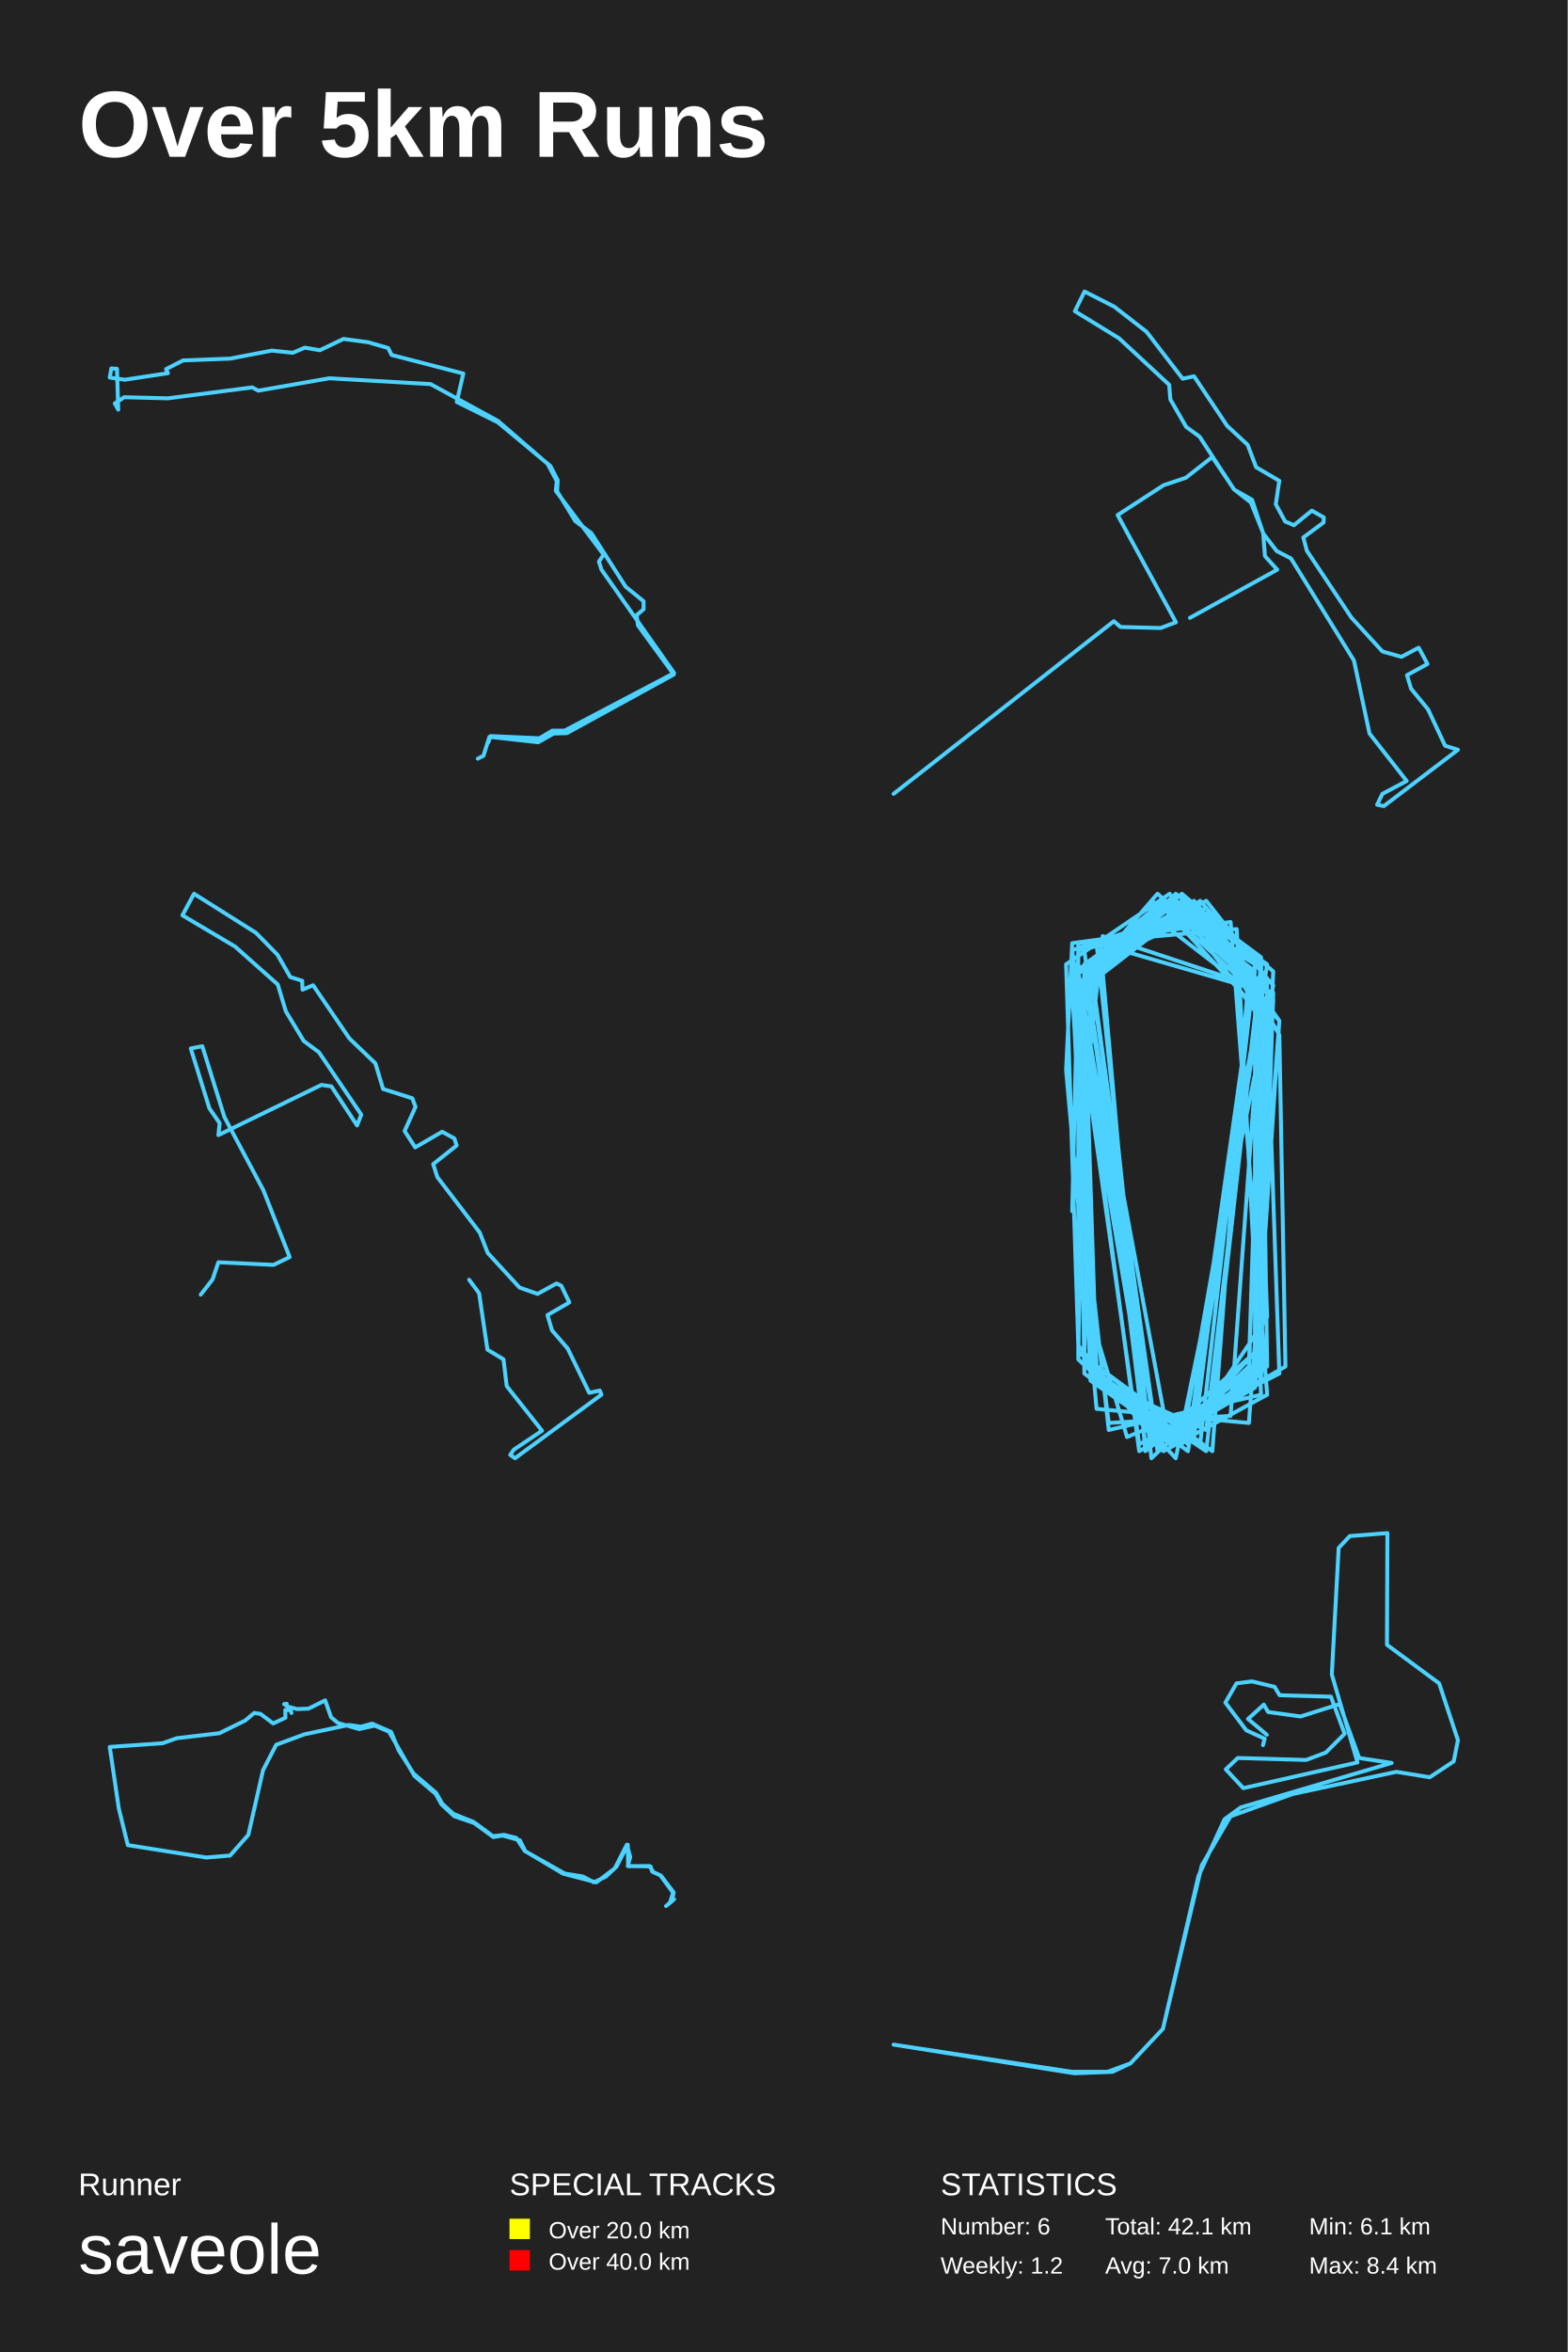
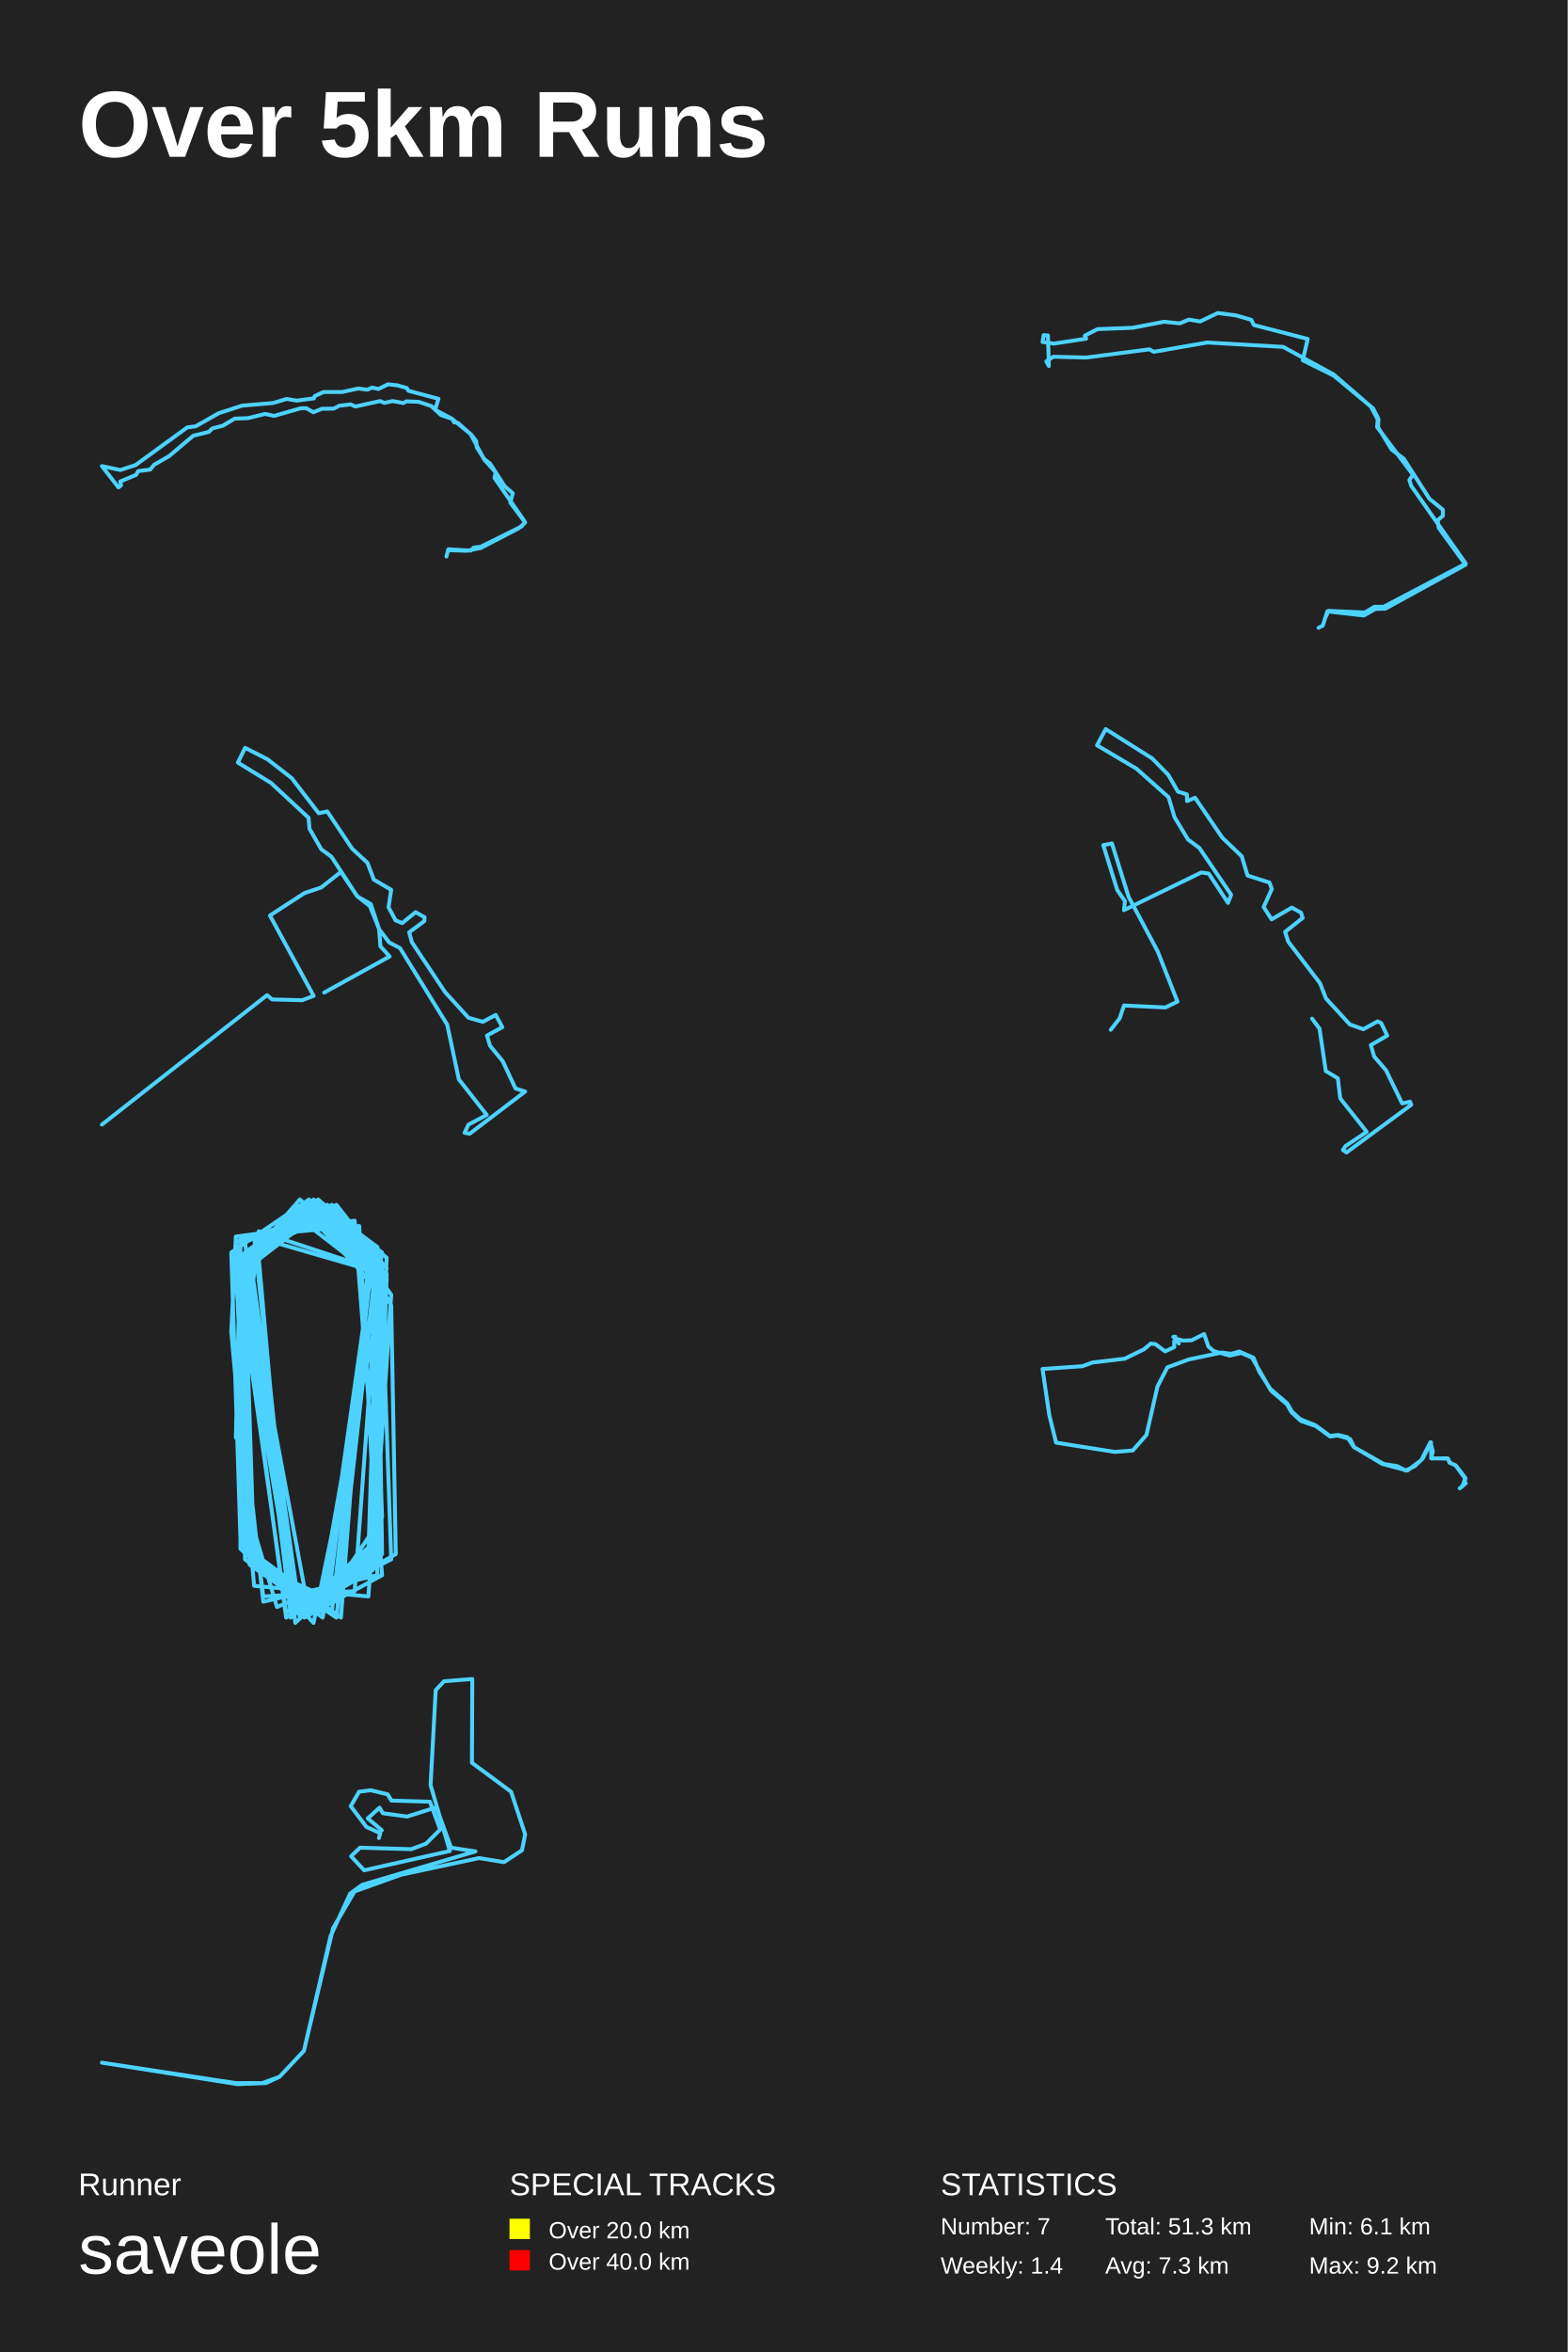
<svg xmlns="http://www.w3.org/2000/svg" baseProfile="full" height="300mm" version="1.1" viewBox="0,0,200,300" width="200mm">
  <defs />
  <rect fill="#222222" height="300" width="200" x="0" y="0" />
  <text fill="#FFFFFF" style="font-size:12px; font-family:Arial; font-weight:bold;" x="10" y="20">Over 5km Runs</text>
  <text fill="#FFFFFF" style="font-size:4px; font-family:Arial" x="10" y="280">Runner</text>
  <text fill="#FFFFFF" style="font-size:9px; font-family:Arial" x="10" y="290">saveole</text>
  <text fill="#FFFFFF" style="font-size:4px; font-family:Arial" x="65" y="280">SPECIAL TRACKS</text>
  <rect fill="yellow" height="2.6" width="2.6" x="65" y="283" />
  <text fill="#FFFFFF" style="font-size:3px; font-family:Arial" x="70" y="285.5">Over 20.0 km</text>
  <rect fill="red" height="2.6" width="2.6" x="65" y="287" />
  <text fill="#FFFFFF" style="font-size:3px; font-family:Arial" x="70" y="289.5">Over 40.0 km</text>
  <text fill="#FFFFFF" style="font-size:4px; font-family:Arial" x="120" y="280">STATISTICS</text>
-   <text fill="#FFFFFF" style="font-size:3px; font-family:Arial" x="120" y="285">Number: 6</text>
-   <text fill="#FFFFFF" style="font-size:3px; font-family:Arial" x="120" y="290">Weekly: 1.2</text>
-   <text fill="#FFFFFF" style="font-size:3px; font-family:Arial" x="141" y="285">Total: 42.1 km</text>
-   <text fill="#FFFFFF" style="font-size:3px; font-family:Arial" x="141" y="290">Avg: 7.0 km</text>
+   <text fill="#FFFFFF" style="font-size:3px; font-family:Arial" x="120" y="285">Number: 7</text>
+   <text fill="#FFFFFF" style="font-size:3px; font-family:Arial" x="120" y="290">Weekly: 1.4</text>
+   <text fill="#FFFFFF" style="font-size:3px; font-family:Arial" x="141" y="285">Total: 51.3 km</text>
+   <text fill="#FFFFFF" style="font-size:3px; font-family:Arial" x="141" y="290">Avg: 7.3 km</text>
  <text fill="#FFFFFF" style="font-size:3px; font-family:Arial" x="167" y="285">Min: 6.1 km</text>
-   <text fill="#FFFFFF" style="font-size:3px; font-family:Arial" x="167" y="290">Max: 8.4 km</text>
-   <polyline fill="none" points="62.281,94.724 62.602,93.888 68.823,94.167 70.468,93.191 72.033,93.191 86.0,85.848 76.729,72.65 76.408,71.627 77.01,70.744 70.91,62.611 71.03,61.357 69.866,59.172 63.525,53.688 54.936,48.994 42.013,48.25 32.943,49.831 32.181,49.412 21.425,50.807 15.846,50.667 14.642,51.457 15.084,52.247 14.923,47.042 14.201,46.996 14.0,48.157 15.926,48.436 21.425,47.6 21.184,47.088 23.351,45.973 29.371,45.741 34.669,44.718 37.358,44.997 38.883,44.346 40.809,44.672 43.819,43.231 46.95,43.649 49.518,44.393 49.96,45.276 59.11,47.646 58.268,51.271 63.525,53.874 70.227,59.451 71.151,61.264 71.07,62.658 73.398,66.469 75.445,68.002 79.819,74.834 82.107,76.693 82.107,77.715 81.224,78.459 81.385,79.76 85.96,86.034 72.314,93.516 70.629,93.563 68.662,94.678 62.441,93.981 61.679,96.397 60.957,96.769" stroke="#4DD2FF" stroke-linecap="round" stroke-linejoin="round" stroke-width="0.5" />
-   <polyline fill="none" points="114.0,101.259 142.098,79.238 142.957,79.974 148.076,80.104 150.019,79.368 142.583,65.696 148.449,61.889 151.289,60.937 154.652,58.298 157.454,62.451 159.733,63.749 161.153,68.033 162.872,70.282 164.703,71.234 172.736,84.257 174.716,93.559 179.461,99.615 176.36,101.259 175.688,102.644 176.547,102.817 186.0,95.635 184.356,95.116 182.189,90.487 180.022,87.848 179.499,86.117 182.114,84.69 180.993,82.613 178.789,83.781 176.36,83.089 172.4,78.762 166.72,70.239 166.272,68.552 168.85,66.648 168.887,65.999 167.355,65.134 165.076,66.994 163.955,66.518 162.76,64.312 163.208,61.326 160.256,59.596 159.173,56.74 156.557,54.317 152.335,48 150.878,48.303 146.282,42.332 142.172,39.13 138.361,37.183 137.128,39.693 142.77,43.154 149.159,49.082 149.309,50.943 151.326,54.447 153.045,55.702 157.417,62.408 159.584,64.096 161.153,67.989 161.377,70.931 162.947,72.662 151.812,78.806" stroke="#4DD2FF" stroke-linecap="round" stroke-linejoin="round" stroke-width="0.5" />
-   <polyline fill="none" points="59.851,163.234 61.121,164.942 62.186,172.151 64.234,173.384 64.644,176.799 69.149,182.49 65.545,184.909 65.094,185.573 65.709,186.0 76.727,177.89 76.522,177.368 75.171,177.653 72.426,172.009 70.419,169.685 69.846,167.74 72.631,166.128 71.607,163.993 70.993,163.709 68.576,165.037 66.282,164.23 62.227,159.819 61.203,157.211 55.796,150.144 55.264,148.484 58.254,146.112 57.967,145.211 56.41,144.357 52.97,146.349 51.618,144.262 53.011,141.179 52.601,140.088 48.874,138.902 47.89,135.63 44.573,132.452 39.944,125.669 38.592,126.238 38.551,125.1 37.036,124.625 35.397,121.779 32.653,118.981 24.747,114.0 23.273,116.751 29.99,120.736 35.438,125.574 36.462,128.989 38.756,132.784 40.681,134.207 46.088,142.175 45.556,143.551 42.279,138.57 41.009,138.381 27.86,144.784 28.024,143.266 26.714,141.369 24.338,133.732 25.812,133.448 28.639,142.507 33.595,151.804 36.954,160.341 34.906,161.337 27.86,161.005 27.123,163.187 25.608,165.132" stroke="#4DD2FF" stroke-linecap="round" stroke-linejoin="round" stroke-width="0.5" />
-   <polyline fill="none" points="139.896,168.9 141.45,181.5 156.995,180.6 160.882,127.5 146.891,116.7 138.341,125.7 149.223,184.2 160.104,172.5 160.104,126.6 148.445,115.8 138.341,123 137.564,173.4 149.223,184.2 160.882,174.3 161.659,126.6 139.896,120.3 146.891,186.0 159.327,174.3 160.882,125.7 150.777,115.8 138.341,123.9 139.118,176.1 150.777,184.2 160.882,126.6 150.777,114.9 138.341,123 146.891,184.2 160.104,177 163.213,130.2 150.777,115.8 139.118,123 147.668,185.1 161.659,174.3 160.882,122.1 150,114.0 137.564,125.7 139.118,174.3 150,186.0 162.436,125.7 153.109,114.9 140.673,123.9 146.114,185.1 160.882,173.4 161.659,124.8 153.886,114.9 137.564,123.9 137.564,173.4 150.777,184.2 161.659,168 160.104,124.8 147.668,114.0 137.564,125.7 138.341,175.2 151.555,185.1 161.659,123 150,114.9 137.564,123.9 139.118,174.3 151.555,184.2 160.104,123.9 148.445,114.9 137.564,123.9 139.896,174.3 153.109,184.2 160.104,123 148.445,115.8 138.341,126.6 139.896,175.2 152.332,183.3 160.104,123 148.445,114.9 138.341,126.6 137.564,172.5 154.664,185.1 159.327,123.9 149.223,114.9 136.787,124.8 146.891,184.2 159.327,175.2 160.882,129.3 148.445,115.8 136.787,124.8 139.118,175.2 153.886,185.1 160.882,123 146.891,114.9 136.787,126.6 139.896,176.1 153.886,182.4 160.882,123 150.777,114.0 139.118,123.9 138.341,173.4 150,184.2 160.104,175.2 162.436,123.9 150.777,114.0 137.564,125.7 146.891,184.2 160.104,176.1 161.659,126.6 152.332,115.8 138.341,121.2 146.114,184.2 160.104,176.1 161.659,128.4 152.332,115.8 138.341,124.8 137.564,173.4 148.445,183.3 160.882,173.4 161.659,129.3 151.555,115.8 137.564,126.6 146.891,184.2 160.104,172.5 160.882,129.3 153.109,116.7 137.564,123.9 147.668,184.2 160.104,177 162.436,127.5 152.332,114.9 138.341,123 147.668,184.2 160.882,175.2 160.882,126.6 149.223,115.8 139.118,123.9 147.668,184.2 160.882,173.4 162.436,126.6 140.673,119.4 136.787,154.5 137.564,121.2 153.886,117.6 161.659,130.2 163.213,175.2 145.336,184.2 136.787,123.9 153.886,115.8 163.213,132 163.991,174.3 145.336,185.1 136.787,121.2 153.109,115.8 163.213,130.2 159.327,181.5 139.896,179.7 136.009,136.5 136.787,120.3 156.995,117.6 161.659,177.9 148.445,185.1 137.564,171.6 136.009,123 149.223,114.0 161.659,131.1 160.882,176.1 143.782,183.3 137.564,162.6 137.564,120.3 157.773,118.5 160.882,177.9 141.45,182.4 138.341,154.5" stroke="#4DD2FF" stroke-linecap="round" stroke-linejoin="round" stroke-width="0.5" />
-   <polyline fill="none" points="36.583,217.326 36.246,217.354 36.727,217.687 37.904,217.992 39.369,217.937 41.483,216.882 42.228,219.02 43.117,219.769 45.832,220.547 47.802,220.102 49.628,220.88 52.871,226.516 55.586,228.82 56.33,230.153 57.94,231.652 60.511,232.541 62.937,234.317 64.114,234.123 66.324,234.734 67.021,236.122 71.826,238.982 76.078,240.092 78.432,238.315 79.97,235.289 80.402,236.844 80.09,238.01 82.997,238.065 83.213,238.732 84.318,239.232 85.952,241.397 85.664,242.563 84.967,243.118 86.0,242.258 85.52,242.507 85.88,241.425 84.246,239.204 83.381,238.815 82.829,238.01 80.138,238.038 80.09,235.289 78.649,238.093 77.279,239.37 75.766,240.092 74.348,239.343 72.066,238.982 66.949,236.094 65.868,234.429 64.306,234.04 62.889,234.206 60.438,232.402 57.82,231.347 56.426,230.07 55.634,228.682 52.751,226.211 50.853,223.24 49.892,220.908 47.465,219.853 46.048,220.241 44.511,220.019 38.841,221.213 35.237,222.546 33.556,225.794 31.682,234.04 29.351,236.677 26.3,236.927 16.306,235.345 15.153,230.653 14.0,222.823 20.751,222.351 22.529,221.713 27.982,221.074 31.273,219.464 32.426,218.492 33.219,218.603 34.853,219.825 36.414,219.103 36.39,218.103 37.087,218.159 37.183,218.492" stroke="#4DD2FF" stroke-linecap="round" stroke-linejoin="round" stroke-width="0.5" />
-   <polyline fill="none" points="161.618,221.27 159.218,219.253 161.236,217.425 161.782,218.37 165.927,218.938 170.891,217.362 173.4,224.233 177.545,224.863 158.291,230.537 156.218,232.05 152.891,239.299 148.364,258.777 144.218,263.189 141.273,264.261 136.745,264.261 114.0,260.794 137.073,264.45 141.927,264.261 144.218,263.189 148.364,258.777 153.327,237.912 156.982,231.671 164.891,228.835 178.145,225.998 182.4,226.691 185.455,224.674 186.0,221.964 183.6,214.714 176.945,209.797 177.0,195.55 172.2,195.928 170.782,197.441 169.909,213.579 173.182,224.8 158.618,228.078 156.382,225.683 157.909,224.233 166.636,224.485 169.145,223.54 171.545,221.144 169.8,216.416 163.255,216.227 162.6,215.155 159.709,214.462 157.745,214.714 156.327,217.173 159.0,220.703 161.345,221.774 161.127,222.594" stroke="#4DD2FF" stroke-linecap="round" stroke-linejoin="round" stroke-width="0.5" />
+   <text fill="#FFFFFF" style="font-size:3px; font-family:Arial" x="167" y="290">Max: 9.2 km</text>
+   <polyline fill="none" points="56.956,70.984 57.206,70.059 60.054,70.232 60.437,69.846 61.304,69.75 66.55,67.146 66.983,66.587 63.086,60.955 63.236,60.241 61.77,58.602 60.054,55.4 58.439,53.954 57.922,53.857 57.689,53.433 56.24,52.931 55.024,51.793 53.408,51.253 51.843,51.195 51.476,51.407 50.094,51.157 49.028,51.388 48.495,51.157 45.33,51.851 44.73,51.581 43.265,51.755 42.582,52.121 41.066,52.14 39.983,52.584 39.067,52.063 38.351,52.083 34.97,53.047 33.82,52.796 31.638,53.336 29.94,53.394 28.424,54.301 27.091,54.648 26.642,55.092 24.659,55.574 21.578,58.178 19.663,59.277 19.163,59.894 17.63,60.087 17.364,60.569 15.332,61.418 15.448,61.9 15.115,62.17 13.0,59.451 15.349,59.952 17.297,59.316 23.893,54.513 24.959,54.378 27.924,52.7 30.906,51.735 34.837,51.407 36.569,50.887 37.851,51.099 40.05,50.809 40.15,50.52 41.283,49.999 43.664,49.999 45.696,49.556 46.862,49.71 47.462,49.44 48.295,49.614 49.511,49.016 50.693,49.151 51.909,49.498 52.109,49.845 55.94,50.867 55.507,52.275 57.639,53.394 60.104,55.419 60.754,56.268 60.82,57.059 61.77,58.544 62.536,59.142 64.368,61.997 65.418,62.922 65.101,64.099 67.0,66.645 66.184,67.378 61.32,69.904 59.555,70.251 57.173,70.174" stroke="#4DD2FF" stroke-linecap="round" stroke-linejoin="round" stroke-width="0.5" />
+   <polyline fill="none" points="169.211,78.543 169.452,77.916 174.117,78.125 175.351,77.393 176.525,77.393 187.0,71.886 180.047,61.987 179.806,61.221 180.258,60.558 175.682,54.459 175.773,53.517 174.9,51.879 170.144,47.766 163.702,44.246 154.01,43.688 147.207,44.873 146.635,44.559 138.569,45.605 134.385,45.5 133.482,46.093 133.813,46.686 133.692,42.782 133.151,42.747 133.0,43.618 134.445,43.827 138.569,43.2 138.388,42.816 140.013,41.98 144.528,41.806 148.502,41.039 150.518,41.248 151.662,40.76 153.107,41.004 155.365,39.923 157.712,40.237 159.639,40.795 159.97,41.457 166.833,43.235 166.201,45.954 170.144,47.905 175.171,52.088 175.863,53.448 175.803,54.493 177.548,57.352 179.084,58.502 182.365,63.626 184.08,65.02 184.08,65.787 183.418,66.344 183.538,67.32 186.97,72.026 176.736,77.637 175.472,77.672 173.997,78.508 169.331,77.986 168.759,79.798 168.217,80.077" stroke="#4DD2FF" stroke-linecap="round" stroke-linejoin="round" stroke-width="0.5" />
+   <polyline fill="none" points="13.0,143.444 34.073,126.929 34.718,127.48 38.557,127.578 40.014,127.026 34.437,116.772 38.837,113.917 40.967,113.203 43.489,111.223 45.591,114.339 47.3,115.312 48.365,118.525 49.654,120.212 51.027,120.926 57.052,130.693 58.537,137.669 62.096,142.211 59.77,143.444 59.266,144.483 59.91,144.613 67.0,139.226 65.767,138.837 64.142,135.365 62.516,133.386 62.124,132.088 64.086,131.017 63.245,129.46 61.592,130.336 59.77,129.817 56.8,126.572 52.54,120.179 52.204,118.914 54.138,117.486 54.166,116.999 53.017,116.35 51.307,117.746 50.467,117.389 49.57,115.734 49.906,113.495 47.692,112.197 46.88,110.055 44.918,108.238 41.751,103.5 40.659,103.727 37.212,99.249 34.129,96.848 31.271,95.387 30.346,97.27 34.578,99.866 39.369,104.312 39.482,105.707 40.995,108.335 42.284,109.276 45.563,114.306 47.188,115.572 48.365,118.492 48.533,120.699 49.71,121.997 41.359,126.604" stroke="#4DD2FF" stroke-linecap="round" stroke-linejoin="round" stroke-width="0.5" />
+   <polyline fill="none" points="167.388,129.926 168.341,131.206 169.139,136.613 170.676,137.538 170.983,140.099 174.362,144.368 171.659,146.182 171.321,146.68 171.781,147.0 180.045,140.917 179.892,140.526 178.878,140.74 176.82,136.507 175.314,134.764 174.884,133.305 176.973,132.096 176.205,130.495 175.744,130.282 173.932,131.278 172.212,130.673 169.17,127.365 168.402,125.408 164.347,120.108 163.948,118.863 166.19,117.084 165.975,116.408 164.808,115.768 162.227,117.262 161.213,115.697 162.258,113.384 161.951,112.566 159.155,111.677 158.418,109.222 155.929,106.839 152.458,101.752 151.444,102.178 151.414,101.325 150.277,100.969 149.048,98.834 146.99,96.735 141.061,93.0 139.955,95.063 144.993,98.052 149.079,101.68 149.847,104.242 151.567,107.088 153.011,108.155 157.066,114.131 156.667,115.163 154.209,111.428 153.257,111.286 143.395,116.088 143.518,114.95 142.535,113.527 140.753,107.799 141.859,107.586 143.979,114.38 147.696,121.353 150.215,127.756 148.679,128.503 143.395,128.254 142.842,129.89 141.706,131.349" stroke="#4DD2FF" stroke-linecap="round" stroke-linejoin="round" stroke-width="0.5" />
+   <polyline fill="none" points="32.422,194.175 33.588,203.625 45.246,202.95 48.161,163.125 37.668,155.025 31.256,161.775 39.417,205.65 47.578,196.875 47.578,162.45 38.834,154.35 31.256,159.75 30.673,197.55 39.417,205.65 48.161,198.225 48.744,162.45 32.422,157.725 37.668,207.0 46.995,198.225 48.161,161.775 40.583,154.35 31.256,160.425 31.839,199.575 40.583,205.65 48.161,162.45 40.583,153.675 31.256,159.75 37.668,205.65 47.578,200.25 49.91,165.15 40.583,154.35 31.839,159.75 38.251,206.325 48.744,198.225 48.161,159.075 40.0,153.0 30.673,161.775 31.839,198.225 40.0,207.0 49.327,161.775 42.332,153.675 33.005,160.425 37.085,206.325 48.161,197.55 48.744,161.1 42.915,153.675 30.673,160.425 30.673,197.55 40.583,205.65 48.744,193.5 47.578,161.1 38.251,153.0 30.673,161.775 31.256,198.9 41.166,206.325 48.744,159.75 40.0,153.675 30.673,160.425 31.839,198.225 41.166,205.65 47.578,160.425 38.834,153.675 30.673,160.425 32.422,198.225 42.332,205.65 47.578,159.75 38.834,154.35 31.256,162.45 32.422,198.9 41.749,204.975 47.578,159.75 38.834,153.675 31.256,162.45 30.673,196.875 43.498,206.325 46.995,160.425 39.417,153.675 30.09,161.1 37.668,205.65 46.995,198.9 48.161,164.475 38.834,154.35 30.09,161.1 31.839,198.9 42.915,206.325 48.161,159.75 37.668,153.675 30.09,162.45 32.422,199.575 42.915,204.3 48.161,159.75 40.583,153.0 31.839,160.425 31.256,197.55 40.0,205.65 47.578,198.9 49.327,160.425 40.583,153.0 30.673,161.775 37.668,205.65 47.578,199.575 48.744,162.45 41.749,154.35 31.256,158.4 37.085,205.65 47.578,199.575 48.744,163.8 41.749,154.35 31.256,161.1 30.673,197.55 38.834,204.975 48.161,197.55 48.744,164.475 41.166,154.35 30.673,162.45 37.668,205.65 47.578,196.875 48.161,164.475 42.332,155.025 30.673,160.425 38.251,205.65 47.578,200.25 49.327,163.125 41.749,153.675 31.256,159.75 38.251,205.65 48.161,198.9 48.161,162.45 39.417,154.35 31.839,160.425 38.251,205.65 48.161,197.55 49.327,162.45 33.005,157.05 30.09,183.375 30.673,158.4 42.915,155.7 48.744,165.15 49.91,198.9 36.502,205.65 30.09,160.425 42.915,154.35 49.91,166.5 50.493,198.225 36.502,206.325 30.09,158.4 42.332,154.35 49.91,165.15 46.995,203.625 32.422,202.275 29.507,169.875 30.09,157.725 45.246,155.7 48.744,200.925 38.834,206.325 30.673,196.2 29.507,159.75 39.417,153.0 48.744,165.825 48.161,199.575 35.336,204.975 30.673,189.45 30.673,157.725 45.829,156.375 48.161,200.925 33.588,204.3 31.256,183.375" stroke="#4DD2FF" stroke-linecap="round" stroke-linejoin="round" stroke-width="0.5" />
+   <polyline fill="none" points="149.937,170.494 149.685,170.515 150.045,170.765 150.928,170.994 152.027,170.953 153.613,170.161 154.171,171.765 154.838,172.327 156.874,172.91 158.351,172.577 159.721,173.16 162.153,177.387 164.189,179.115 164.748,180.115 165.955,181.239 167.883,181.905 169.703,183.238 170.586,183.092 172.243,183.55 172.766,184.592 176.369,186.736 179.559,187.569 181.324,186.237 182.477,183.967 182.802,185.133 182.568,186.007 184.748,186.049 184.91,186.549 185.739,186.924 186.964,188.548 186.748,189.422 186.225,189.839 187.0,189.193 186.64,189.381 186.91,188.569 185.685,186.903 185.036,186.611 184.622,186.007 182.604,186.028 182.568,183.967 181.486,186.07 180.459,187.028 179.324,187.569 178.261,187.007 176.55,186.736 172.712,184.571 171.901,183.321 170.73,183.03 169.667,183.155 167.829,181.801 165.865,181.01 164.82,180.052 164.225,179.011 162.063,177.158 160.64,174.93 159.919,173.181 158.099,172.389 157.036,172.681 155.883,172.514 151.631,173.41 148.928,174.409 147.667,176.846 146.261,183.03 144.514,185.008 142.225,185.195 134.73,184.009 133.865,180.49 133.0,174.618 138.063,174.264 139.396,173.785 143.486,173.306 145.955,172.098 146.82,171.369 147.414,171.452 148.64,172.369 149.811,171.827 149.793,171.078 150.315,171.119 150.387,171.369" stroke="#4DD2FF" stroke-linecap="round" stroke-linejoin="round" stroke-width="0.5" />
+   <polyline fill="none" points="48.714,233.453 46.914,231.94 48.427,230.569 48.836,231.278 51.945,231.703 55.668,230.521 57.55,235.675 60.659,236.148 46.218,240.403 44.664,241.537 42.168,246.974 38.773,261.583 35.664,264.892 33.455,265.696 30.059,265.696 13.0,263.096 30.305,265.838 33.945,265.696 35.664,264.892 38.773,261.583 42.495,245.934 45.236,241.254 51.168,239.126 61.109,236.999 64.3,237.519 66.591,236.006 67.0,233.973 65.2,228.536 60.209,224.848 60.25,214.162 56.65,214.446 55.586,215.581 54.932,227.685 57.386,236.1 46.464,238.559 44.786,236.762 45.932,235.675 52.477,235.864 54.359,235.155 56.159,233.358 54.85,229.812 49.941,229.67 49.45,228.867 47.282,228.346 45.809,228.536 44.745,230.38 46.75,233.027 48.509,233.831 48.345,234.445" stroke="#4DD2FF" stroke-linecap="round" stroke-linejoin="round" stroke-width="0.5" />
</svg>
